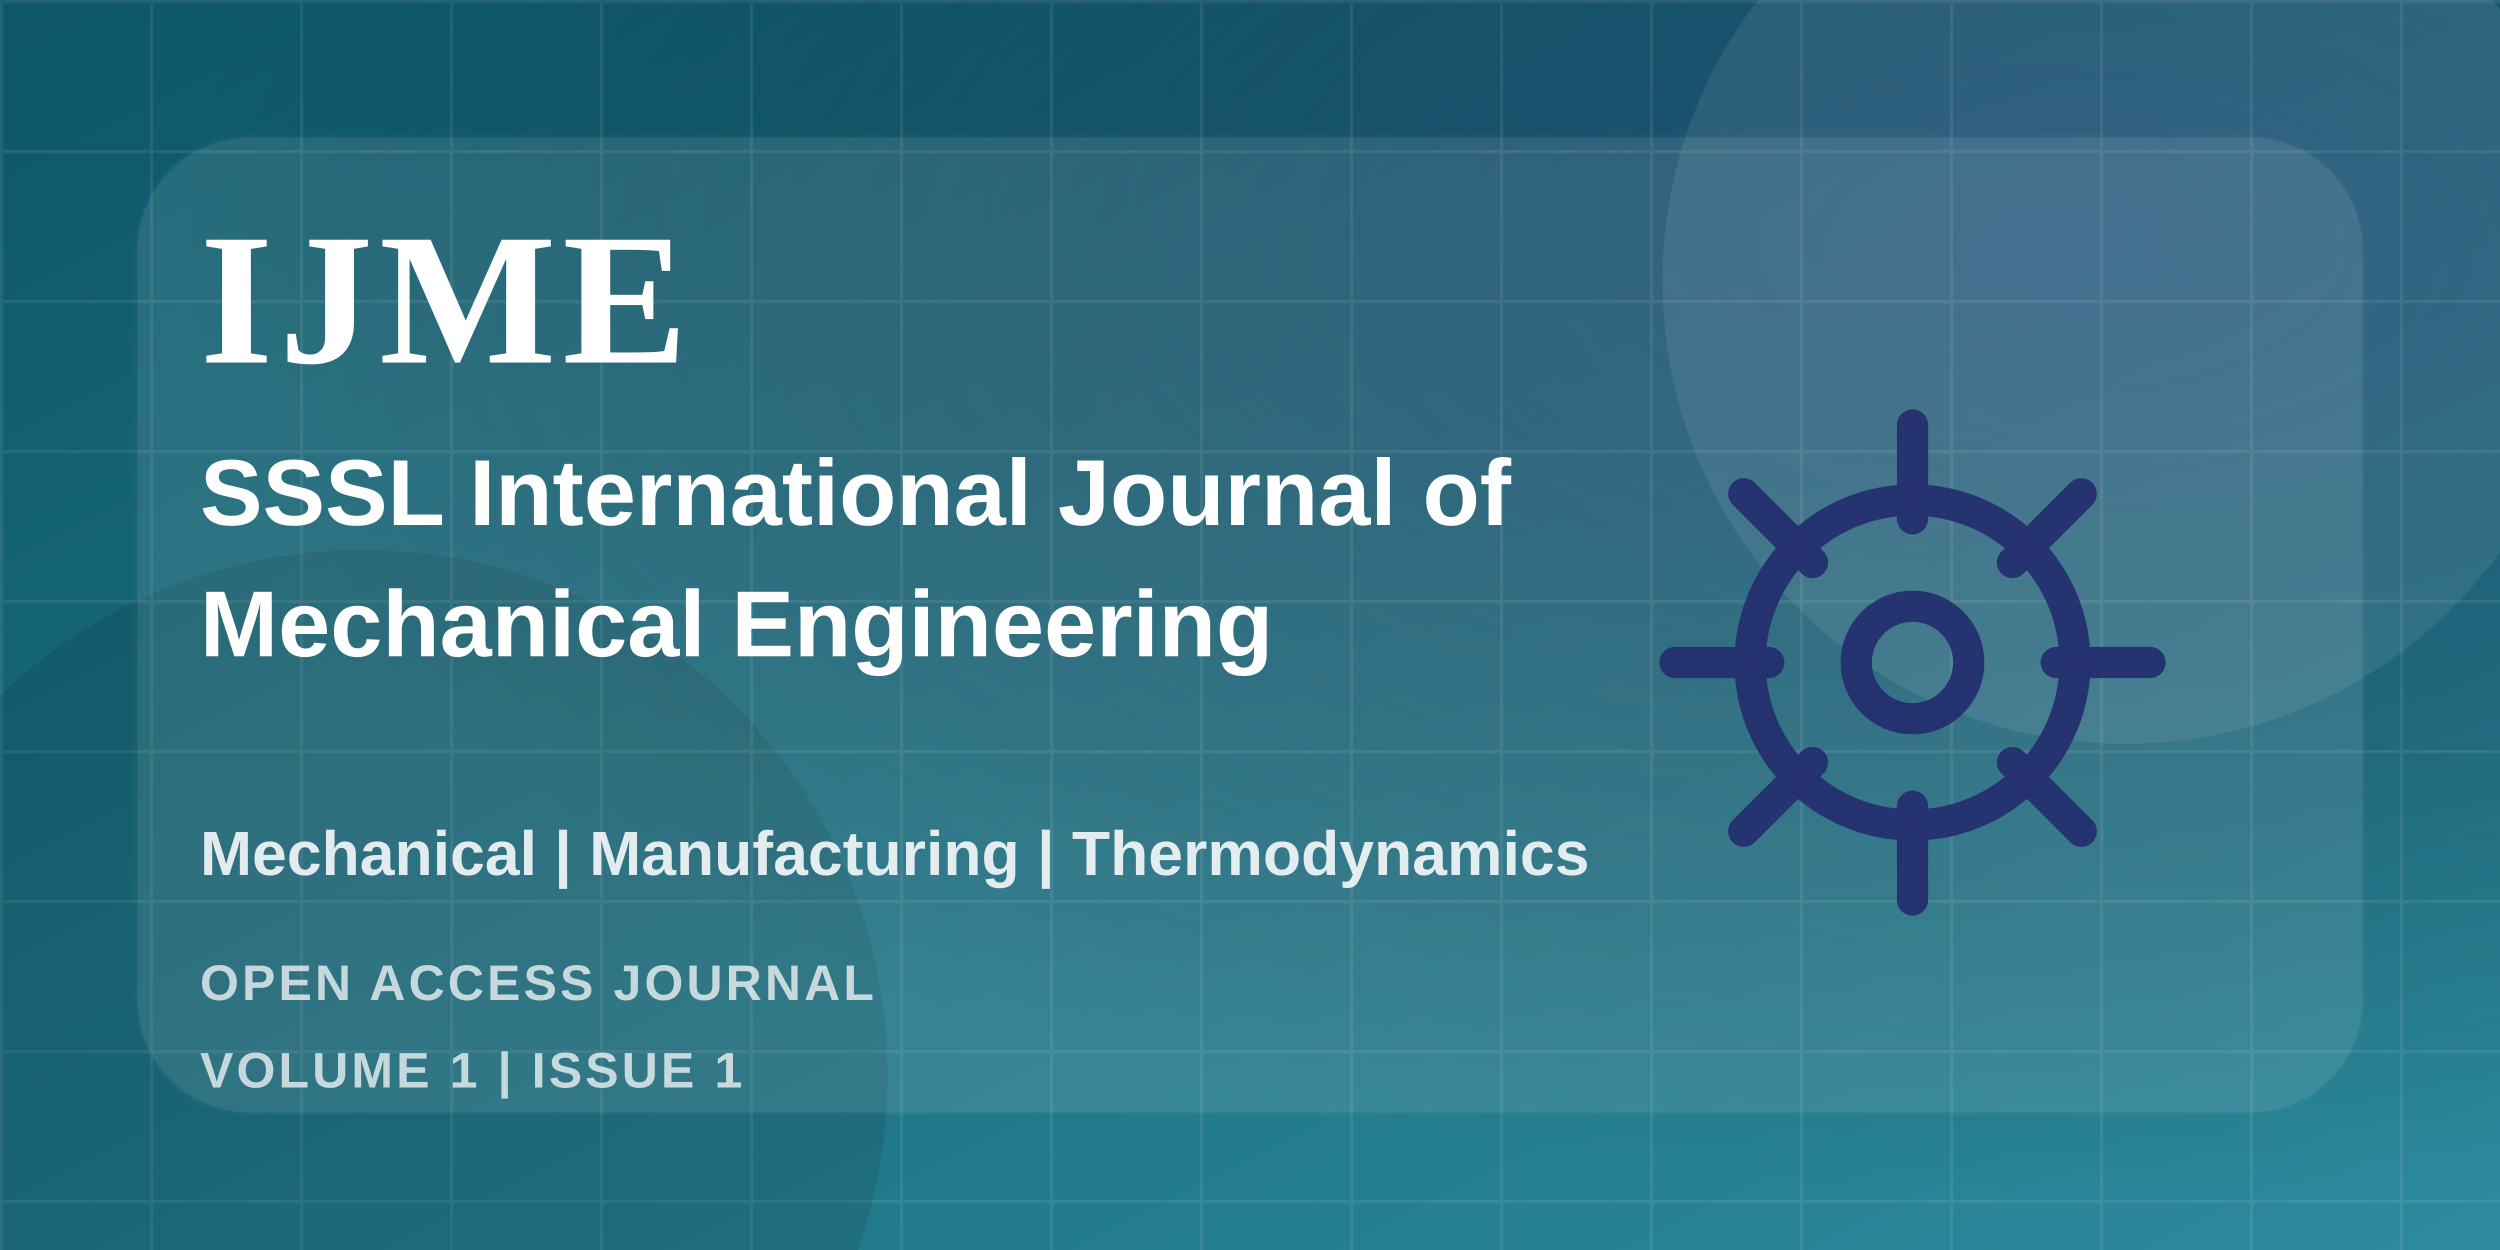
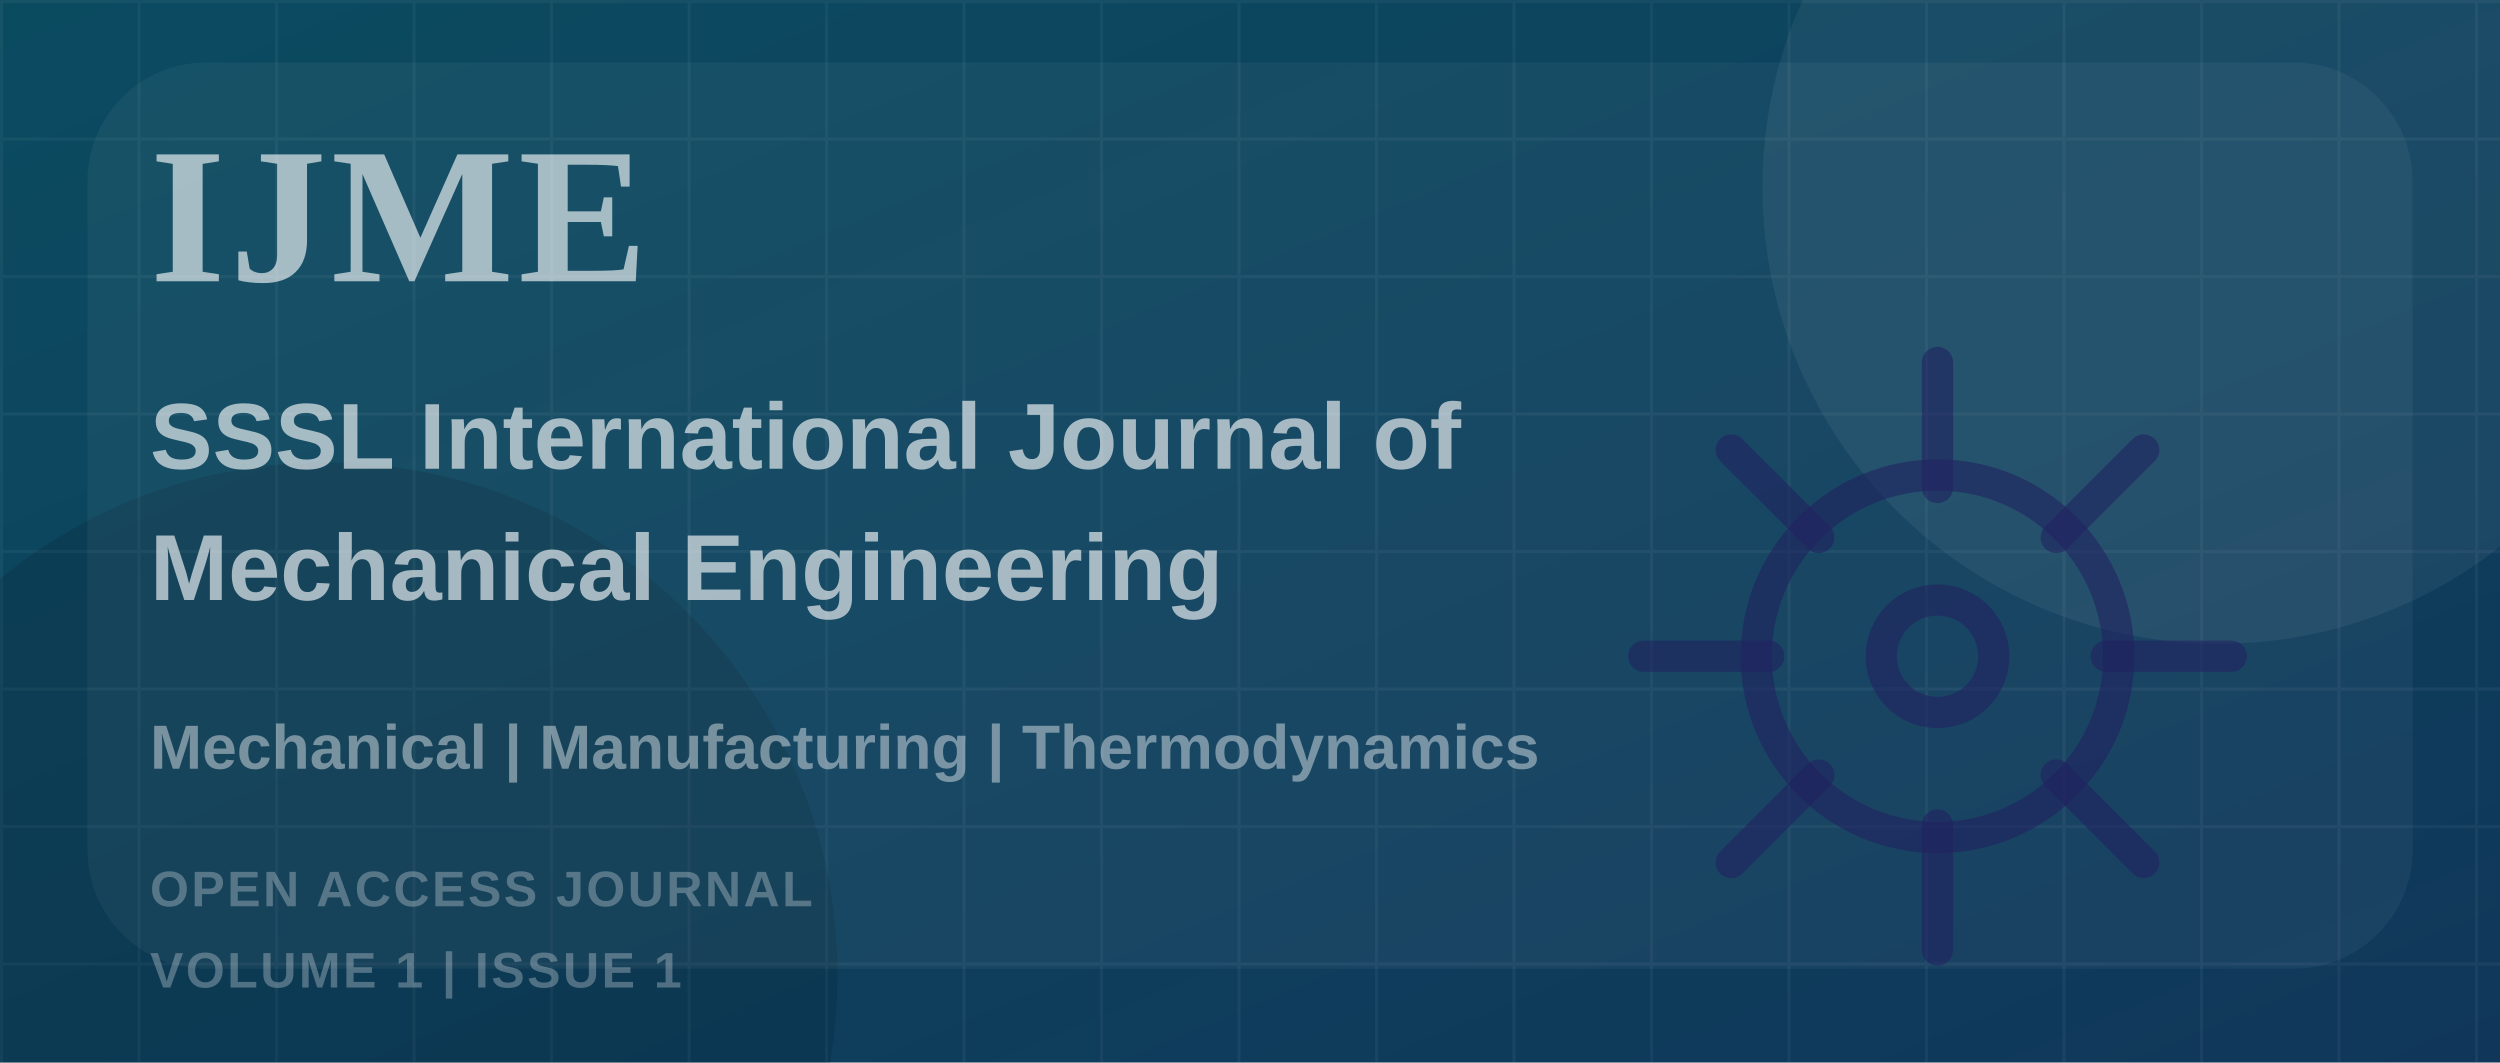
- <svg xmlns="http://www.w3.org/2000/svg" viewBox="0 0 400 200" role="img" aria-labelledby="title-IJME desc-IJME">
+ <svg xmlns="http://www.w3.org/2000/svg" viewBox="0 0 400 170" role="img" aria-labelledby="title-IJME desc-IJME">
  <defs>
-     <linearGradient id="coverGrad5" x1="0%" y1="0%" x2="100%" y2="100%">
-       <stop offset="0%" stop-color="#0c5668" />
-       <stop offset="100%" stop-color="#2d8b9d" />
+     <linearGradient id="journalBanner5" x1="0%" y1="0%" x2="100%" y2="100%">
+       <stop offset="0%" stop-color="#0b4b60" />
+       <stop offset="100%" stop-color="#10375a" />
    </linearGradient>
-     <radialGradient id="glow5" cx="82%" cy="20%" r="75%">
-       <stop offset="0%" stop-color="#24306f" stop-opacity="0.45" />
-       <stop offset="100%" stop-color="#000000" stop-opacity="0" />
-     </radialGradient>
-     <pattern id="grid5" width="24" height="24" patternUnits="userSpaceOnUse">
-       <path d="M24 0H0V24" fill="none" stroke="#ffffff" stroke-opacity="0.08" stroke-width="1" />
+     <pattern id="grid5" width="22" height="22" patternUnits="userSpaceOnUse">
+       <path d="M22 0H0V22" fill="none" stroke="#ffffff" stroke-opacity="0.045" stroke-width="1" />
    </pattern>
    <style>
-       .code { font-family: Georgia, 'Times New Roman', serif; font-size: 30px; font-weight: 800; letter-spacing: 1px; fill: #ffffff; }
-       .title { font-family: 'Outfit', 'Segoe UI', Arial, sans-serif; font-size: 15px; font-weight: 800; fill: #ffffff; }
-       .subject { font-family: 'Poppins', 'Segoe UI', Arial, sans-serif; font-size: 10px; font-weight: 700; fill: rgba(255,255,255,0.86); }
-       .meta { font-family: 'Poppins', 'Segoe UI', Arial, sans-serif; font-size: 8px; font-weight: 700; fill: rgba(255,255,255,0.72); letter-spacing: 0.5px; }
+       .code { font-family: Georgia, 'Times New Roman', serif; font-size: 31px; font-weight: 800; letter-spacing: 0.7px; fill: rgba(255,255,255,0.62); }
+       .title { font-family: 'Outfit', 'Segoe UI', Arial, sans-serif; font-size: 15px; font-weight: 800; fill: rgba(255,255,255,0.62); }
+       .subject { font-family: 'Poppins', 'Segoe UI', Arial, sans-serif; font-size: 10px; font-weight: 700; fill: rgba(255,255,255,0.42); }
+       .meta { font-family: 'Poppins', 'Segoe UI', Arial, sans-serif; font-size: 8px; font-weight: 800; fill: rgba(255,255,255,0.28); letter-spacing: 0.4px; }
    </style>
  </defs>
-   <rect width="400" height="200" rx="0" fill="url(#coverGrad5)" />
-   <rect width="400" height="200" fill="url(#glow5)" />
-   <rect width="400" height="200" fill="url(#grid5)" />
-   <circle cx="340" cy="45" r="74" fill="#ffffff" opacity="0.08" />
-   <circle cx="58" cy="172" r="84" fill="#000000" opacity="0.10" />
-   <rect x="22" y="22" width="356" height="156" rx="18" fill="#ffffff" opacity="0.10" stroke="#ffffff" stroke-opacity="0.22" />
-   <text x="32" y="58" class="code">IJME</text>
-   <text x="32" y="84" class="title">SSSL International Journal of</text>
-   <text x="32" y="105" class="title">Mechanical Engineering</text>
-   <text x="32" y="140" class="subject">Mechanical | Manufacturing | Thermodynamics</text>
-   <text x="32" y="160" class="meta">OPEN ACCESS JOURNAL</text>
-   <text x="32" y="174" class="meta">VOLUME 1 | ISSUE 1</text>
-   <circle cx="306" cy="106" r="26" fill="none" stroke="#24306f" stroke-width="5" stroke-linecap="round" stroke-linejoin="round" opacity="0.95" />
-   <circle cx="306" cy="106" r="9" fill="none" stroke="#24306f" stroke-width="5" stroke-linecap="round" stroke-linejoin="round" opacity="0.95" />
-   <path d="M306 68v15M306 129v15M268 106h15M329 106h15M279 79l11 11M322 122l11 11M333 79l-11 11M290 122l-11 11" fill="none" stroke="#24306f" stroke-width="5" stroke-linecap="round" stroke-linejoin="round" opacity="0.95" />
+   <rect width="400" height="170" fill="url(#journalBanner5)" />
+   <rect width="400" height="170" fill="url(#grid5)" />
+   <circle cx="355" cy="30" r="73" fill="#ffffff" opacity="0.055" />
+   <circle cx="52" cy="156" r="82" fill="#000000" opacity="0.11" />
+   <rect x="14" y="10" width="372" height="145" rx="19" fill="#ffffff" opacity="0.045" />
+   <text x="24" y="45" class="code">IJME</text>
+   <text x="24" y="75" class="title">SSSL International Journal of</text>
+   <text x="24" y="96" class="title">Mechanical Engineering</text>
+   <text x="24" y="123" class="subject">Mechanical | Manufacturing | Thermodynamics</text>
+   <text x="24" y="145" class="meta">OPEN ACCESS JOURNAL</text>
+   <text x="24" y="158" class="meta">VOLUME 1 | ISSUE 1</text>
+   <circle cx="310" cy="105" r="29" fill="none" stroke="#202061" stroke-width="5" stroke-linecap="round" stroke-linejoin="round" opacity="0.56" />
+   <circle cx="310" cy="105" r="9" fill="none" stroke="#202061" stroke-width="5" stroke-linecap="round" stroke-linejoin="round" opacity="0.56" />
+   <path d="M310 58v20M310 132v20M263 105h20M337 105h20M277 72l14 14M329 124l14 14M343 72l-14 14M291 124l-14 14" fill="none" stroke="#202061" stroke-width="5" stroke-linecap="round" stroke-linejoin="round" opacity="0.56" />
</svg>
